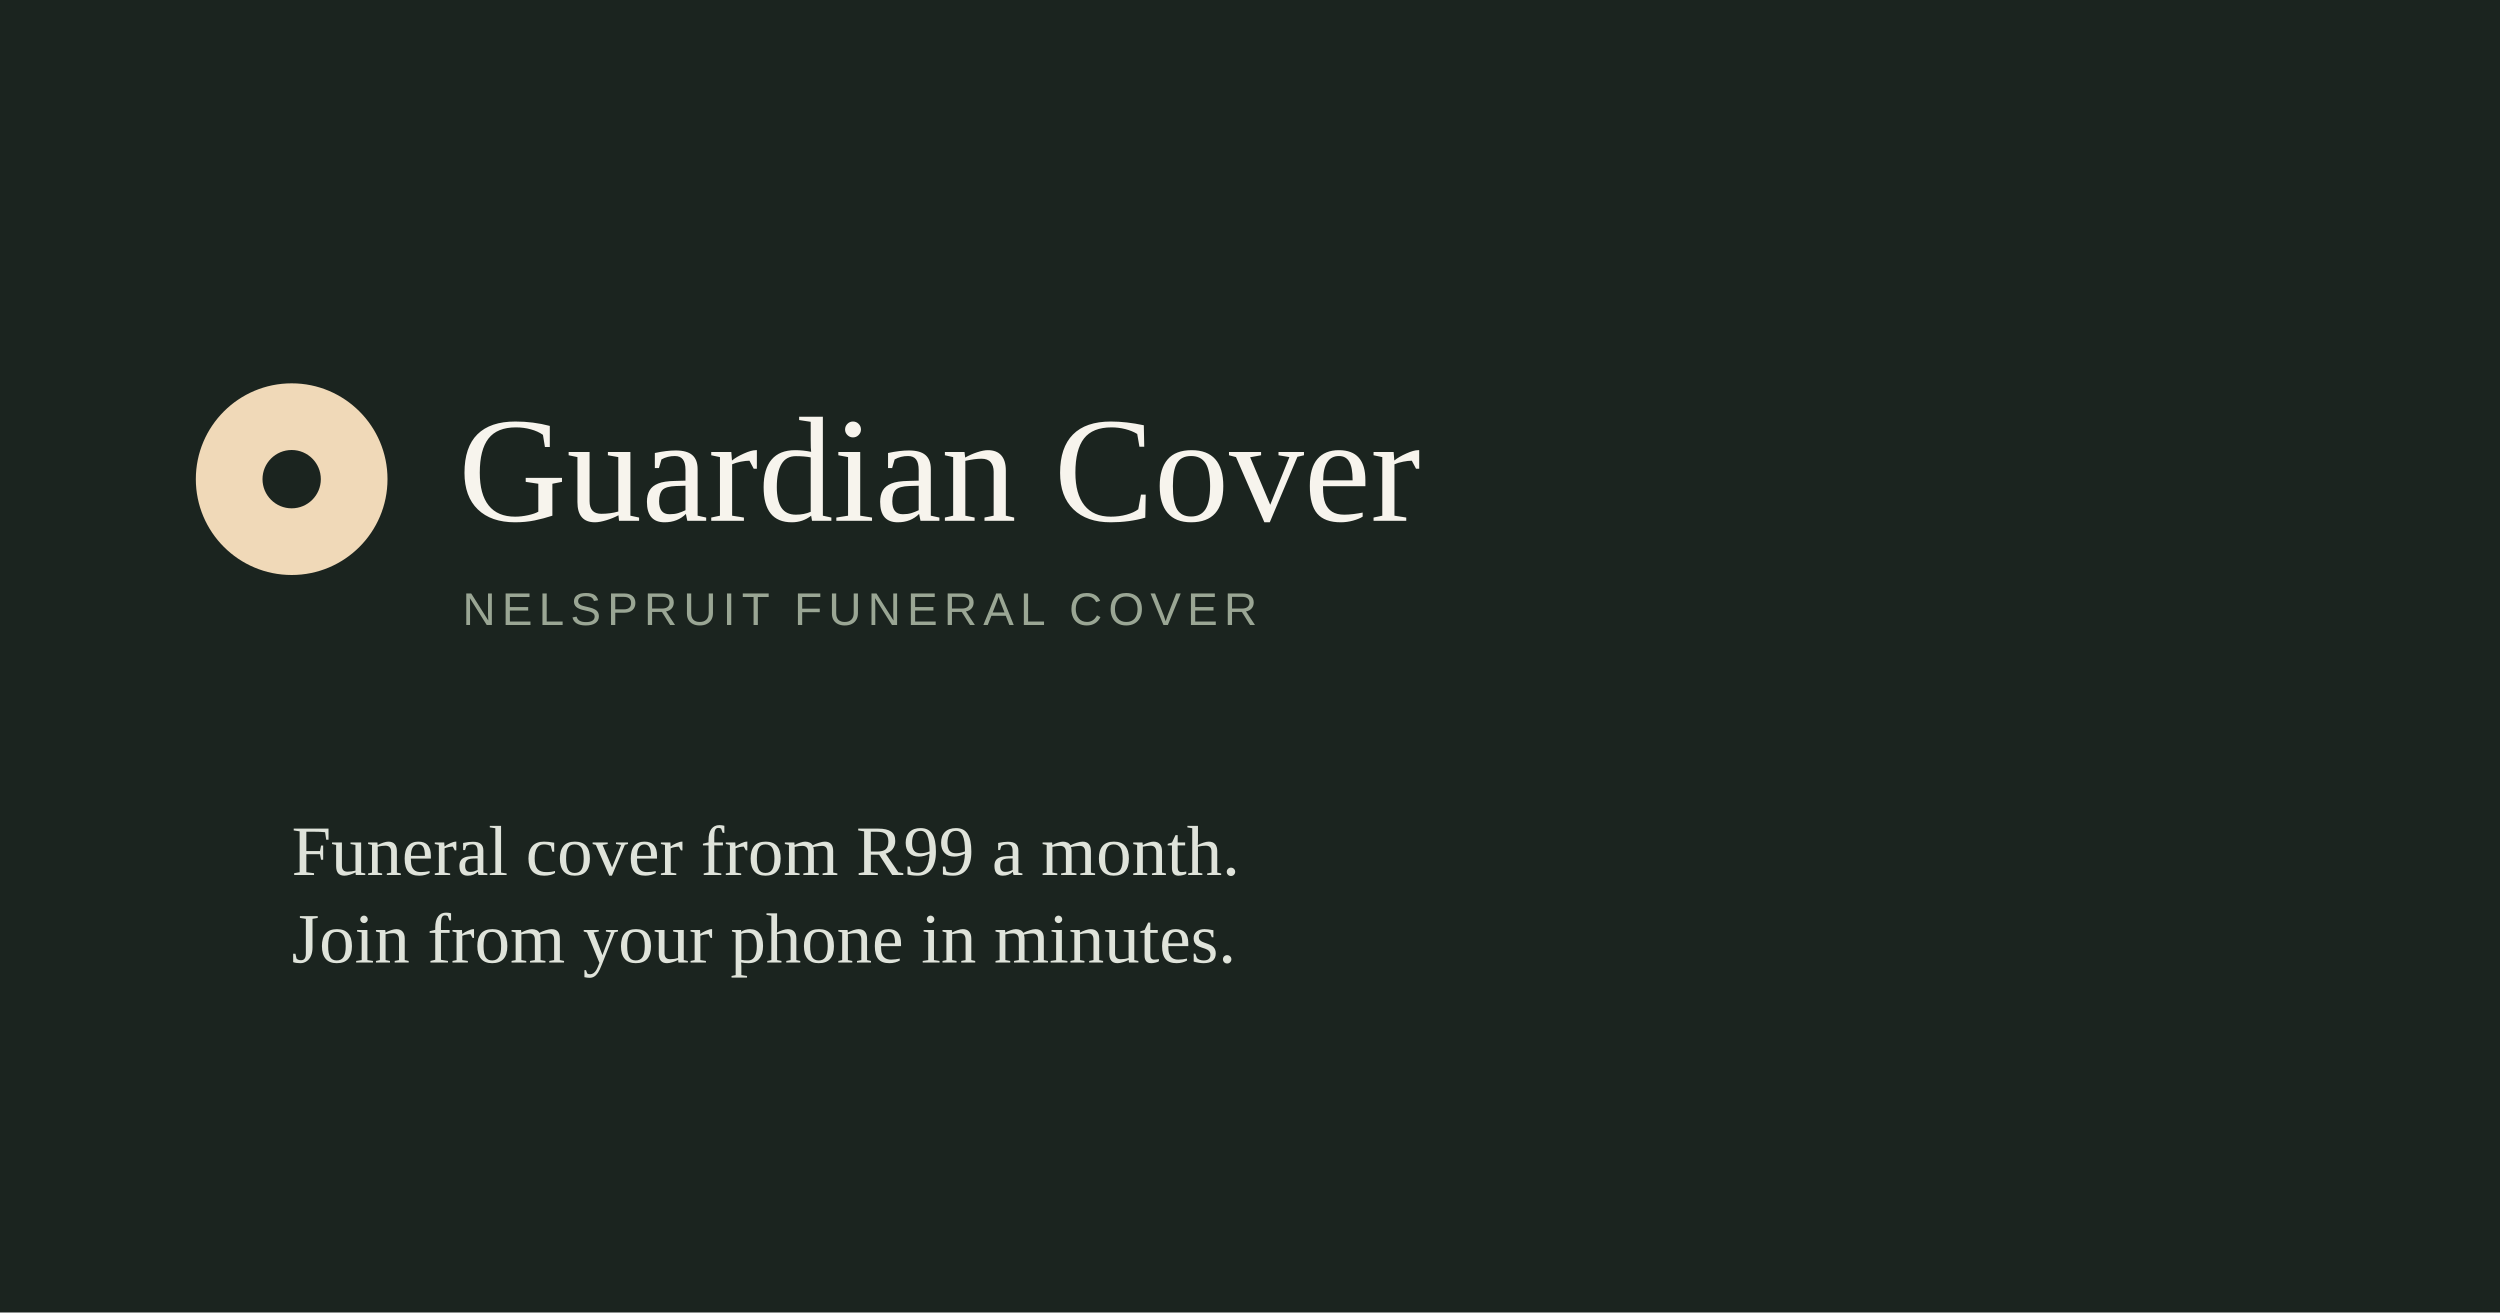
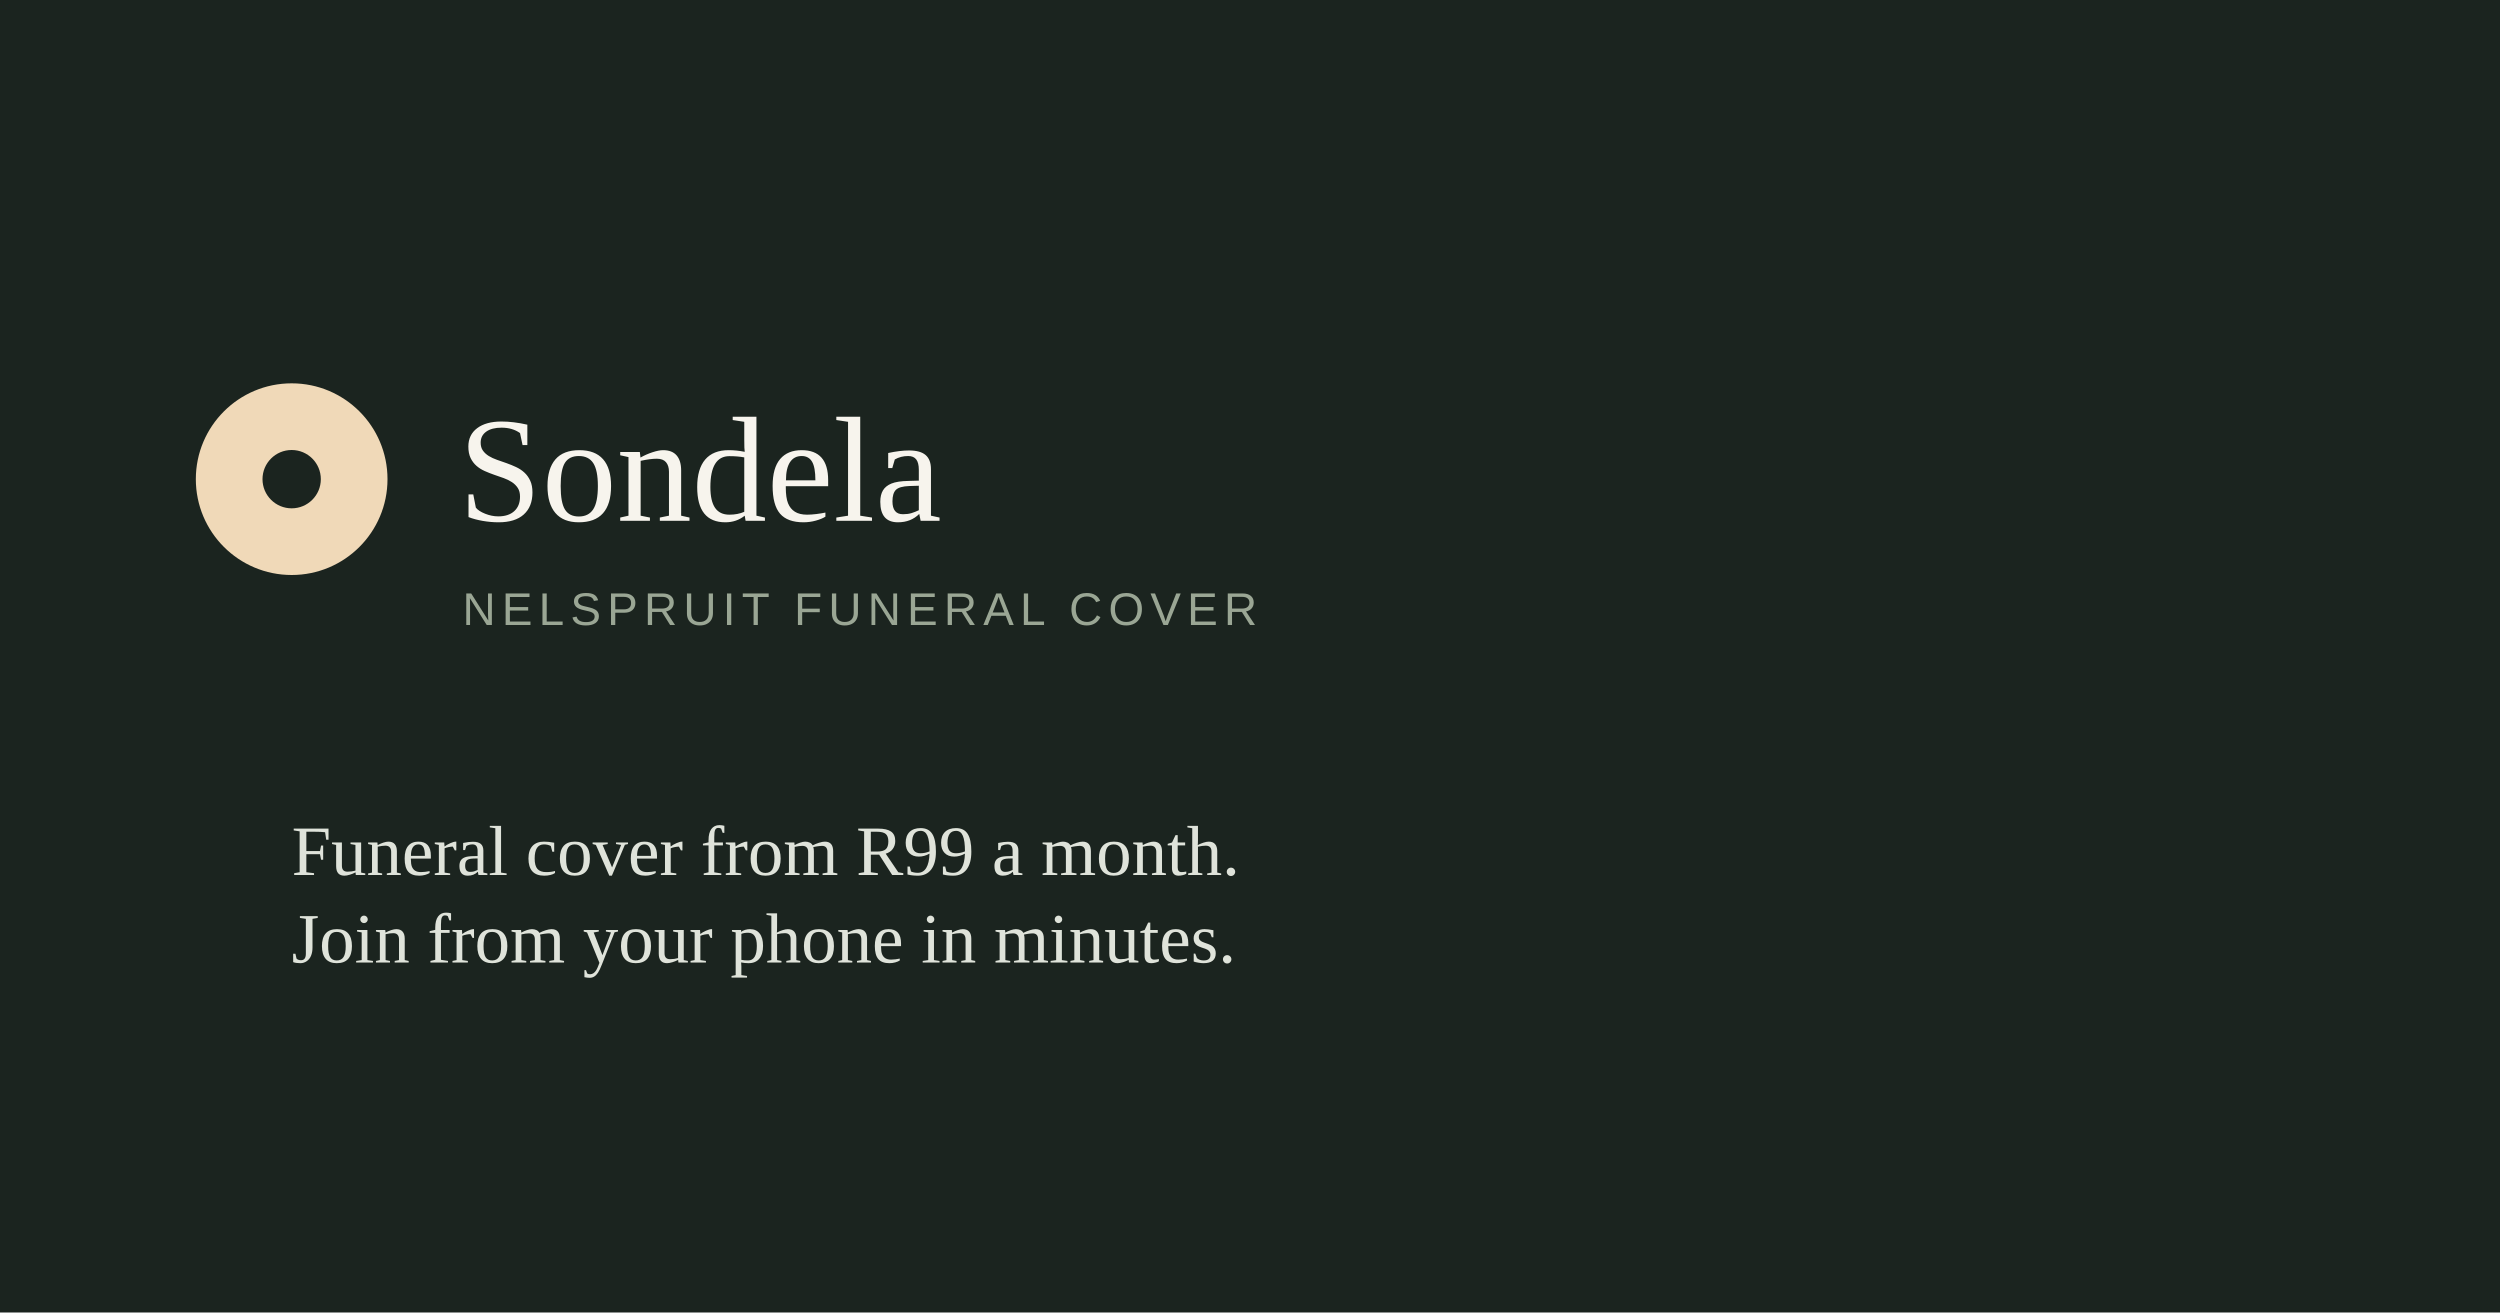
<svg xmlns="http://www.w3.org/2000/svg" width="1200" height="630" viewBox="0 0 1200 630">
  <rect width="1200" height="630" fill="#1b241f" />
  <circle cx="140" cy="230" r="46" fill="#f0d9b8" />
  <circle cx="140" cy="230" r="14" fill="#1b241f" />
-   <text x="220" y="250" font-family="Georgia, 'Times New Roman', serif" font-size="72" fill="#f7f4ed">Guardian Cover</text>
+   <text x="220" y="250" font-family="Georgia, 'Times New Roman', serif" font-size="72" fill="#f7f4ed">Sondela</text>
  <text x="222" y="300" font-family="Arial, Helvetica, sans-serif" font-size="22" letter-spacing="3" fill="#9aa694">NELSPRUIT FUNERAL COVER</text>
  <text x="140" y="420" font-family="Georgia, 'Times New Roman', serif" font-size="34" fill="#dfe3da">Funeral cover from R99 a month.</text>
  <text x="140" y="462" font-family="Georgia, 'Times New Roman', serif" font-size="34" fill="#dfe3da">Join from your phone in minutes.</text>
</svg>
